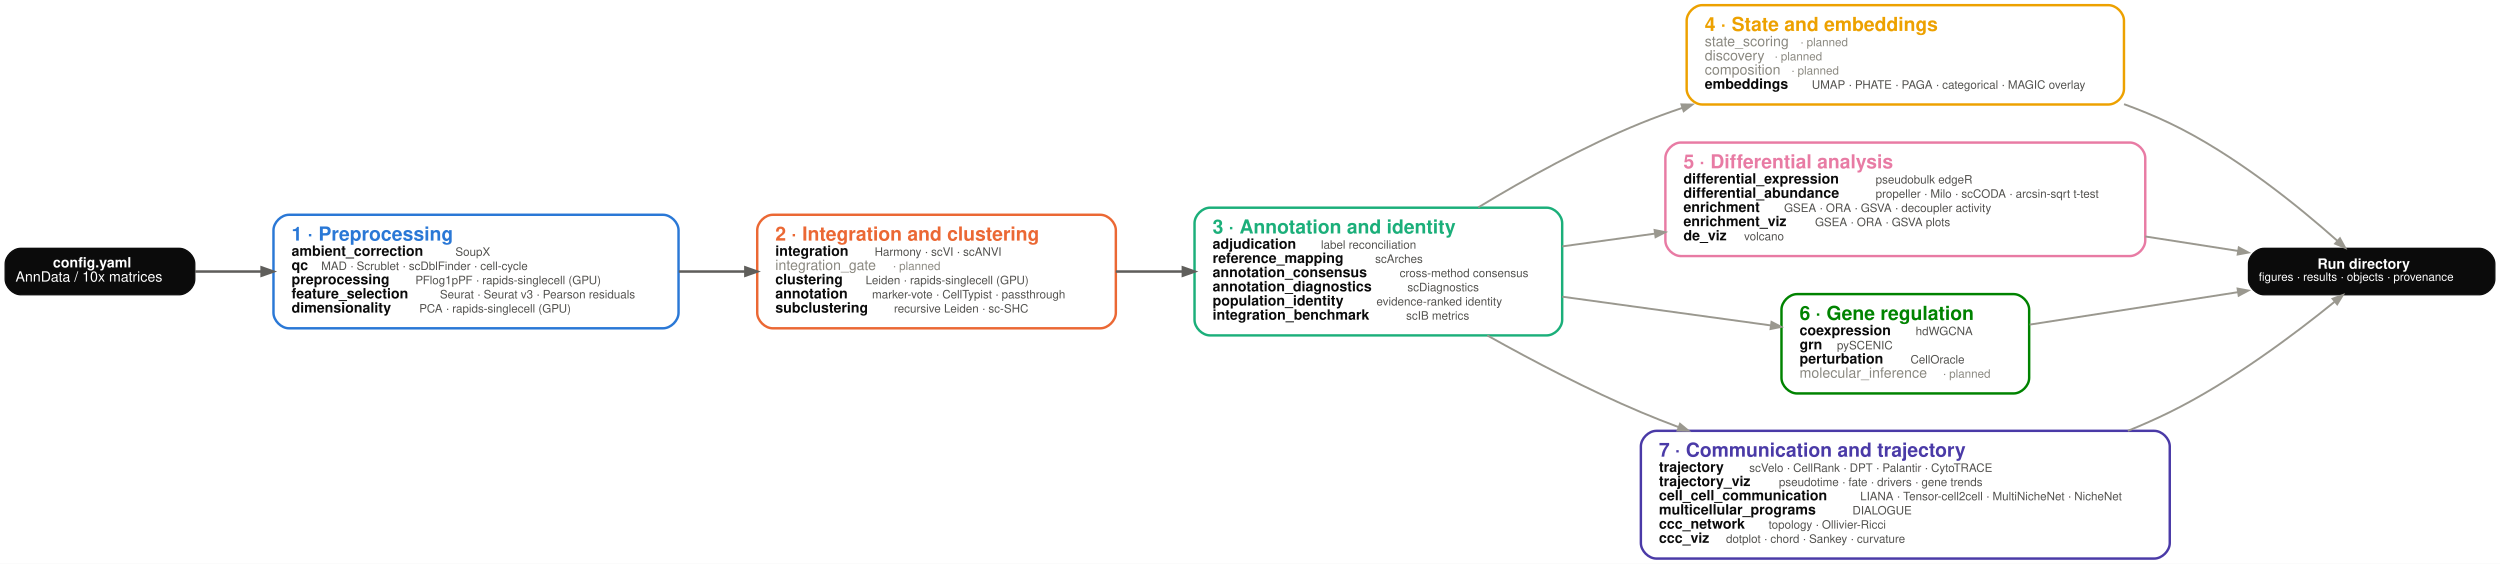
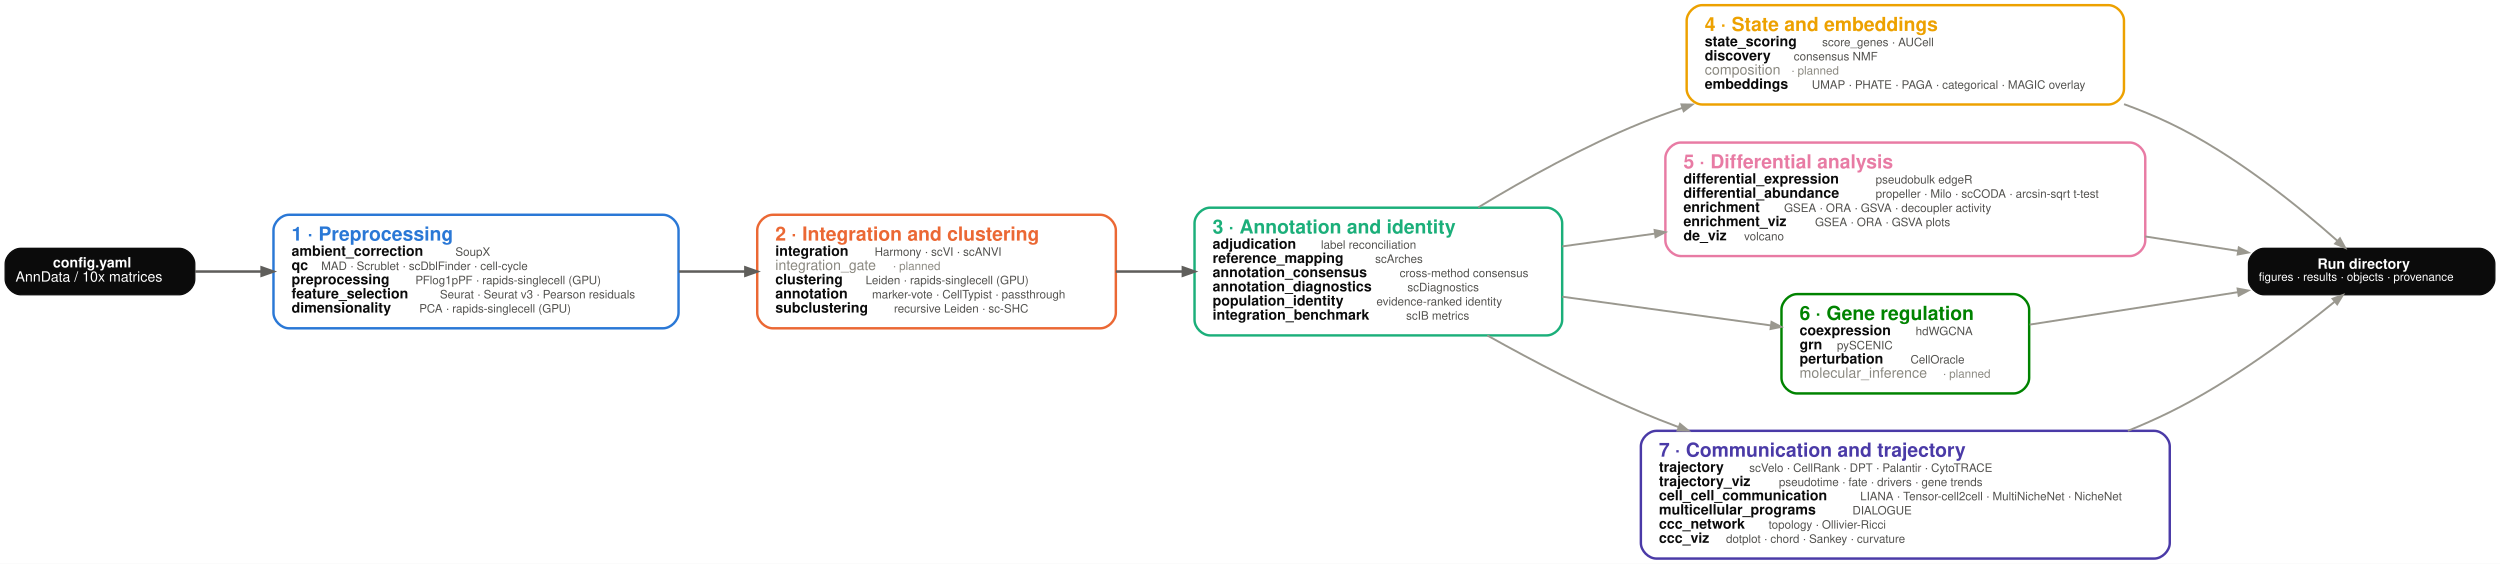
<svg xmlns="http://www.w3.org/2000/svg" width="1938pt" height="437pt" viewBox="0.00 0.00 1938.00 437.00">
  <g id="graph0" class="graph" transform="scale(1 1) rotate(0) translate(4 433)">
    <polygon fill="#ffffff" stroke="transparent" points="-4,4 -4,-433 1934,-433 1934,4 -4,4" />
    <g id="node1" class="node">
      <path fill="#0b0b0b" stroke="#0b0b0b" d="M135,-240.5C135,-240.5 12,-240.5 12,-240.5 6,-240.5 0,-234.5 0,-228.5 0,-228.5 0,-216.5 0,-216.5 0,-210.5 6,-204.5 12,-204.5 12,-204.5 135,-204.5 135,-204.5 141,-204.5 147,-210.5 147,-216.5 147,-216.5 147,-228.5 147,-228.5 147,-234.5 141,-240.5 135,-240.5" />
      <text text-anchor="start" x="37" y="-225.7" font-family="Helvetica,sans-Serif" font-weight="bold" font-size="11.00" fill="#ffffff">config.yaml</text>
      <text text-anchor="start" x="8" y="-214.7" font-family="Helvetica,sans-Serif" font-size="11.00" fill="#ffffff">AnnData / 10x matrices</text>
    </g>
    <g id="node3" class="node">
      <path fill="#ffffff" stroke="#2a78d6" stroke-width="1.9" d="M510,-266.5C510,-266.5 220,-266.5 220,-266.5 214,-266.5 208,-260.5 208,-254.5 208,-254.5 208,-190.5 208,-190.5 208,-184.5 214,-178.5 220,-178.5 220,-178.5 510,-178.5 510,-178.5 516,-178.5 522,-184.5 522,-190.5 522,-190.5 522,-254.5 522,-254.5 522,-260.5 516,-266.5 510,-266.5" />
      <text text-anchor="start" x="222" y="-246.5" font-family="Helvetica,sans-Serif" font-weight="bold" font-size="15.00" fill="#2a78d6">1 · Preprocessing</text>
      <text text-anchor="start" x="222" y="-234.7" font-family="Helvetica,sans-Serif" font-weight="bold" font-size="11.00" fill="#0b0b0b">ambient_correction</text>
      <text text-anchor="start" x="341" y="-234.7" font-family="Helvetica,sans-Serif" font-size="11.00">  </text>
      <text text-anchor="start" x="349" y="-234.7" font-family="Helvetica,sans-Serif" font-size="9.00" fill="#52514e">SoupX</text>
      <text text-anchor="start" x="222" y="-223.7" font-family="Helvetica,sans-Serif" font-weight="bold" font-size="11.00" fill="#0b0b0b">qc</text>
      <text text-anchor="start" x="237" y="-223.7" font-family="Helvetica,sans-Serif" font-size="11.00">  </text>
      <text text-anchor="start" x="245" y="-223.7" font-family="Helvetica,sans-Serif" font-size="9.00" fill="#52514e">MAD · Scrublet · scDblFinder · cell-cycle</text>
      <text text-anchor="start" x="222" y="-212.7" font-family="Helvetica,sans-Serif" font-weight="bold" font-size="11.00" fill="#0b0b0b">preprocessing</text>
      <text text-anchor="start" x="310" y="-212.7" font-family="Helvetica,sans-Serif" font-size="11.00">  </text>
      <text text-anchor="start" x="318" y="-212.7" font-family="Helvetica,sans-Serif" font-size="9.00" fill="#52514e">PFlog1pPF · rapids-singlecell (GPU)</text>
      <text text-anchor="start" x="222" y="-201.7" font-family="Helvetica,sans-Serif" font-weight="bold" font-size="11.00" fill="#0b0b0b">feature_selection</text>
      <text text-anchor="start" x="329" y="-201.7" font-family="Helvetica,sans-Serif" font-size="11.00">  </text>
      <text text-anchor="start" x="337" y="-201.7" font-family="Helvetica,sans-Serif" font-size="9.00" fill="#52514e">Seurat · Seurat v3 · Pearson residuals</text>
      <text text-anchor="start" x="222" y="-190.7" font-family="Helvetica,sans-Serif" font-weight="bold" font-size="11.00" fill="#0b0b0b">dimensionality</text>
      <text text-anchor="start" x="313" y="-190.7" font-family="Helvetica,sans-Serif" font-size="11.00">  </text>
      <text text-anchor="start" x="321" y="-190.7" font-family="Helvetica,sans-Serif" font-size="9.00" fill="#52514e">PCA · rapids-singlecell (GPU)</text>
    </g>
    <g id="edge1" class="edge">
      <path fill="none" stroke="#5f5e5b" stroke-width="2" d="M147.18,-222.5C163.08,-222.5 180.54,-222.5 198.44,-222.5" />
      <polygon fill="#5f5e5b" stroke="#5f5e5b" stroke-width="2" points="198.83,-225.65 207.83,-222.5 198.83,-219.35 198.83,-225.65" />
    </g>
    <g id="node2" class="node">
      <path fill="#0b0b0b" stroke="#0b0b0b" d="M1918,-240.5C1918,-240.5 1751,-240.5 1751,-240.5 1745,-240.5 1739,-234.5 1739,-228.5 1739,-228.5 1739,-216.5 1739,-216.5 1739,-210.5 1745,-204.5 1751,-204.5 1751,-204.5 1918,-204.5 1918,-204.5 1924,-204.5 1930,-210.5 1930,-216.5 1930,-216.5 1930,-228.5 1930,-228.5 1930,-234.5 1924,-240.5 1918,-240.5" />
      <text text-anchor="start" x="1792.5" y="-224.7" font-family="Helvetica,sans-Serif" font-weight="bold" font-size="11.00" fill="#ffffff">Run directory</text>
      <text text-anchor="start" x="1747" y="-215.3" font-family="Helvetica,sans-Serif" font-size="9.00" fill="#ffffff">figures · results · objects · provenance</text>
    </g>
    <g id="node4" class="node">
      <path fill="#ffffff" stroke="#eb6834" stroke-width="1.9" d="M849,-266.5C849,-266.5 595,-266.5 595,-266.5 589,-266.5 583,-260.5 583,-254.5 583,-254.5 583,-190.5 583,-190.5 583,-184.5 589,-178.5 595,-178.5 595,-178.5 849,-178.5 849,-178.5 855,-178.5 861,-184.5 861,-190.5 861,-190.5 861,-254.5 861,-254.5 861,-260.5 855,-266.5 849,-266.5" />
      <text text-anchor="start" x="597" y="-246.5" font-family="Helvetica,sans-Serif" font-weight="bold" font-size="15.00" fill="#eb6834">2 · Integration and clustering</text>
      <text text-anchor="start" x="597" y="-234.7" font-family="Helvetica,sans-Serif" font-weight="bold" font-size="11.00" fill="#0b0b0b">integration</text>
      <text text-anchor="start" x="666" y="-234.7" font-family="Helvetica,sans-Serif" font-size="11.00">  </text>
      <text text-anchor="start" x="674" y="-234.7" font-family="Helvetica,sans-Serif" font-size="9.00" fill="#52514e">Harmony · scVI · scANVI</text>
      <text text-anchor="start" x="597" y="-223.7" font-family="Helvetica,sans-Serif" font-size="11.00" fill="#8a8880">integration_gate</text>
      <text text-anchor="start" x="688" y="-223.7" font-family="Helvetica,sans-Serif" font-size="9.00" fill="#8a8880">  · planned</text>
      <text text-anchor="start" x="597" y="-212.7" font-family="Helvetica,sans-Serif" font-weight="bold" font-size="11.00" fill="#0b0b0b">clustering</text>
      <text text-anchor="start" x="659" y="-212.7" font-family="Helvetica,sans-Serif" font-size="11.00">  </text>
      <text text-anchor="start" x="667" y="-212.7" font-family="Helvetica,sans-Serif" font-size="9.00" fill="#52514e">Leiden · rapids-singlecell (GPU)</text>
      <text text-anchor="start" x="597" y="-201.7" font-family="Helvetica,sans-Serif" font-weight="bold" font-size="11.00" fill="#0b0b0b">annotation</text>
      <text text-anchor="start" x="664" y="-201.7" font-family="Helvetica,sans-Serif" font-size="11.00">  </text>
      <text text-anchor="start" x="672" y="-201.7" font-family="Helvetica,sans-Serif" font-size="9.00" fill="#52514e">marker-vote · CellTypist · passthrough</text>
      <text text-anchor="start" x="597" y="-190.7" font-family="Helvetica,sans-Serif" font-weight="bold" font-size="11.00" fill="#0b0b0b">subclustering</text>
      <text text-anchor="start" x="681" y="-190.7" font-family="Helvetica,sans-Serif" font-size="11.00">  </text>
      <text text-anchor="start" x="689" y="-190.7" font-family="Helvetica,sans-Serif" font-size="9.00" fill="#52514e">recursive Leiden · sc-SHC</text>
    </g>
    <g id="edge2" class="edge">
      <path fill="none" stroke="#5f5e5b" stroke-width="2" d="M522.22,-222.5C539.25,-222.5 556.55,-222.5 573.47,-222.5" />
      <polygon fill="#5f5e5b" stroke="#5f5e5b" stroke-width="2" points="573.83,-225.65 582.83,-222.5 573.83,-219.35 573.83,-225.65" />
    </g>
    <g id="node5" class="node">
      <path fill="#ffffff" stroke="#1baf7a" stroke-width="1.9" d="M1195,-272C1195,-272 934,-272 934,-272 928,-272 922,-266 922,-260 922,-260 922,-185 922,-185 922,-179 928,-173 934,-173 934,-173 1195,-173 1195,-173 1201,-173 1207,-179 1207,-185 1207,-185 1207,-260 1207,-260 1207,-266 1201,-272 1195,-272" />
      <text text-anchor="start" x="936" y="-252" font-family="Helvetica,sans-Serif" font-weight="bold" font-size="15.00" fill="#1baf7a">3 · Annotation and identity</text>
      <text text-anchor="start" x="936" y="-240.2" font-family="Helvetica,sans-Serif" font-weight="bold" font-size="11.00" fill="#0b0b0b">adjudication</text>
      <text text-anchor="start" x="1012" y="-240.2" font-family="Helvetica,sans-Serif" font-size="11.00">  </text>
      <text text-anchor="start" x="1020" y="-240.2" font-family="Helvetica,sans-Serif" font-size="9.00" fill="#52514e">label reconciliation</text>
      <text text-anchor="start" x="936" y="-229.2" font-family="Helvetica,sans-Serif" font-weight="bold" font-size="11.00" fill="#0b0b0b">reference_mapping</text>
      <text text-anchor="start" x="1054" y="-229.2" font-family="Helvetica,sans-Serif" font-size="11.00">  </text>
      <text text-anchor="start" x="1062" y="-229.2" font-family="Helvetica,sans-Serif" font-size="9.00" fill="#52514e">scArches</text>
      <text text-anchor="start" x="936" y="-218.2" font-family="Helvetica,sans-Serif" font-weight="bold" font-size="11.00" fill="#0b0b0b">annotation_consensus</text>
      <text text-anchor="start" x="1073" y="-218.2" font-family="Helvetica,sans-Serif" font-size="11.00">  </text>
      <text text-anchor="start" x="1081" y="-218.2" font-family="Helvetica,sans-Serif" font-size="9.00" fill="#52514e">cross-method consensus</text>
      <text text-anchor="start" x="936" y="-207.2" font-family="Helvetica,sans-Serif" font-weight="bold" font-size="11.00" fill="#0b0b0b">annotation_diagnostics</text>
      <text text-anchor="start" x="1079" y="-207.2" font-family="Helvetica,sans-Serif" font-size="11.00">  </text>
      <text text-anchor="start" x="1087" y="-207.2" font-family="Helvetica,sans-Serif" font-size="9.00" fill="#52514e">scDiagnostics</text>
      <text text-anchor="start" x="936" y="-196.2" font-family="Helvetica,sans-Serif" font-weight="bold" font-size="11.00" fill="#0b0b0b">population_identity</text>
      <text text-anchor="start" x="1055" y="-196.2" font-family="Helvetica,sans-Serif" font-size="11.00">  </text>
      <text text-anchor="start" x="1063" y="-196.2" font-family="Helvetica,sans-Serif" font-size="9.00" fill="#52514e">evidence-ranked identity</text>
      <text text-anchor="start" x="936" y="-185.2" font-family="Helvetica,sans-Serif" font-weight="bold" font-size="11.00" fill="#0b0b0b">integration_benchmark</text>
      <text text-anchor="start" x="1078" y="-185.2" font-family="Helvetica,sans-Serif" font-size="11.00">  </text>
      <text text-anchor="start" x="1086" y="-185.2" font-family="Helvetica,sans-Serif" font-size="9.00" fill="#52514e">scIB metrics</text>
    </g>
    <g id="edge3" class="edge">
      <path fill="none" stroke="#5f5e5b" stroke-width="2" d="M861,-222.5C878.11,-222.5 895.68,-222.5 912.96,-222.5" />
      <polygon fill="#5f5e5b" stroke="#5f5e5b" stroke-width="2" points="912.98,-225.65 921.98,-222.5 912.98,-219.35 912.98,-225.65" />
    </g>
    <g id="node6" class="node">
      <path fill="#ffffff" stroke="#eda100" stroke-width="1.9" d="M1630.5,-429C1630.5,-429 1315.5,-429 1315.5,-429 1309.5,-429 1303.5,-423 1303.5,-417 1303.5,-417 1303.5,-364 1303.5,-364 1303.5,-358 1309.5,-352 1315.5,-352 1315.5,-352 1630.5,-352 1630.5,-352 1636.5,-352 1642.5,-358 1642.5,-364 1642.5,-364 1642.5,-417 1642.5,-417 1642.5,-423 1636.5,-429 1630.5,-429" />
      <text text-anchor="start" x="1317.5" y="-409" font-family="Helvetica,sans-Serif" font-weight="bold" font-size="15.00" fill="#eda100">4 · State and embeddings</text>
-       <text text-anchor="start" x="1317.5" y="-397.2" font-family="Helvetica,sans-Serif" font-size="11.00" fill="#8a8880">state_scoring</text>
-       <text text-anchor="start" x="1391.5" y="-397.2" font-family="Helvetica,sans-Serif" font-size="9.00" fill="#8a8880">  · planned</text>
-       <text text-anchor="start" x="1317.5" y="-386.2" font-family="Helvetica,sans-Serif" font-size="11.00" fill="#8a8880">discovery</text>
-       <text text-anchor="start" x="1371.5" y="-386.2" font-family="Helvetica,sans-Serif" font-size="9.00" fill="#8a8880">  · planned</text>
+       <text text-anchor="start" x="1317.5" y="-397.2" font-family="Helvetica,sans-Serif" font-weight="bold" font-size="11.00" fill="#0b0b0b">state_scoring</text>
+       <text text-anchor="start" x="1400.5" y="-397.2" font-family="Helvetica,sans-Serif" font-size="11.00">  </text>
+       <text text-anchor="start" x="1408.5" y="-397.2" font-family="Helvetica,sans-Serif" font-size="9.00" fill="#52514e">score_genes · AUCell</text>
+       <text text-anchor="start" x="1317.5" y="-386.2" font-family="Helvetica,sans-Serif" font-weight="bold" font-size="11.00" fill="#0b0b0b">discovery</text>
+       <text text-anchor="start" x="1378.5" y="-386.2" font-family="Helvetica,sans-Serif" font-size="11.00">  </text>
+       <text text-anchor="start" x="1386.5" y="-386.2" font-family="Helvetica,sans-Serif" font-size="9.00" fill="#52514e">consensus NMF</text>
      <text text-anchor="start" x="1317.5" y="-375.2" font-family="Helvetica,sans-Serif" font-size="11.00" fill="#8a8880">composition</text>
      <text text-anchor="start" x="1384.5" y="-375.2" font-family="Helvetica,sans-Serif" font-size="9.00" fill="#8a8880">  · planned</text>
      <text text-anchor="start" x="1317.5" y="-364.2" font-family="Helvetica,sans-Serif" font-weight="bold" font-size="11.00" fill="#0b0b0b">embeddings</text>
      <text text-anchor="start" x="1392.5" y="-364.2" font-family="Helvetica,sans-Serif" font-size="11.00">  </text>
      <text text-anchor="start" x="1400.5" y="-364.2" font-family="Helvetica,sans-Serif" font-size="9.00" fill="#52514e">UMAP · PHATE · PAGA · categorical · MAGIC overlay</text>
    </g>
    <g id="edge4" class="edge">
      <path fill="none" stroke="#9a988f" stroke-width="1.5" d="M1141.95,-272.25C1178.89,-294.61 1224.54,-319.87 1268,-337.5 1278.4,-341.72 1289.24,-345.69 1300.26,-349.4" />
      <polygon fill="#9a988f" stroke="#9a988f" stroke-width="1.5" points="1299.44,-352.08 1307.91,-351.94 1301.2,-346.77 1299.44,-352.08" />
    </g>
    <g id="node7" class="node">
      <path fill="#ffffff" stroke="#e87ba4" stroke-width="1.9" d="M1647,-322.5C1647,-322.5 1299,-322.5 1299,-322.5 1293,-322.5 1287,-316.5 1287,-310.5 1287,-310.5 1287,-246.5 1287,-246.5 1287,-240.5 1293,-234.5 1299,-234.5 1299,-234.5 1647,-234.5 1647,-234.5 1653,-234.5 1659,-240.5 1659,-246.5 1659,-246.5 1659,-310.5 1659,-310.5 1659,-316.5 1653,-322.5 1647,-322.5" />
      <text text-anchor="start" x="1301" y="-302.5" font-family="Helvetica,sans-Serif" font-weight="bold" font-size="15.00" fill="#e87ba4">5 · Differential analysis</text>
      <text text-anchor="start" x="1301" y="-290.7" font-family="Helvetica,sans-Serif" font-weight="bold" font-size="11.00" fill="#0b0b0b">differential_expression</text>
      <text text-anchor="start" x="1442" y="-290.7" font-family="Helvetica,sans-Serif" font-size="11.00">  </text>
      <text text-anchor="start" x="1450" y="-290.7" font-family="Helvetica,sans-Serif" font-size="9.00" fill="#52514e">pseudobulk edgeR</text>
      <text text-anchor="start" x="1301" y="-279.7" font-family="Helvetica,sans-Serif" font-weight="bold" font-size="11.00" fill="#0b0b0b">differential_abundance</text>
      <text text-anchor="start" x="1442" y="-279.7" font-family="Helvetica,sans-Serif" font-size="11.00">  </text>
      <text text-anchor="start" x="1450" y="-279.7" font-family="Helvetica,sans-Serif" font-size="9.00" fill="#52514e">propeller · Milo · scCODA · arcsin-sqrt t-test</text>
      <text text-anchor="start" x="1301" y="-268.7" font-family="Helvetica,sans-Serif" font-weight="bold" font-size="11.00" fill="#0b0b0b">enrichment</text>
      <text text-anchor="start" x="1371" y="-268.7" font-family="Helvetica,sans-Serif" font-size="11.00">  </text>
      <text text-anchor="start" x="1379" y="-268.7" font-family="Helvetica,sans-Serif" font-size="9.00" fill="#52514e">GSEA · ORA · GSVA · decoupler activity</text>
      <text text-anchor="start" x="1301" y="-257.7" font-family="Helvetica,sans-Serif" font-weight="bold" font-size="11.00" fill="#0b0b0b">enrichment_viz</text>
      <text text-anchor="start" x="1395" y="-257.7" font-family="Helvetica,sans-Serif" font-size="11.00">  </text>
      <text text-anchor="start" x="1403" y="-257.7" font-family="Helvetica,sans-Serif" font-size="9.00" fill="#52514e">GSEA · ORA · GSVA plots</text>
      <text text-anchor="start" x="1301" y="-246.7" font-family="Helvetica,sans-Serif" font-weight="bold" font-size="11.00" fill="#0b0b0b">de_viz</text>
      <text text-anchor="start" x="1340" y="-246.7" font-family="Helvetica,sans-Serif" font-size="11.00">  </text>
      <text text-anchor="start" x="1348" y="-246.7" font-family="Helvetica,sans-Serif" font-size="9.00" fill="#52514e">volcano</text>
    </g>
    <g id="edge5" class="edge">
      <path fill="none" stroke="#9a988f" stroke-width="1.5" d="M1207.1,-242.01C1230.26,-245.2 1254.6,-248.55 1278.75,-251.88" />
      <polygon fill="#9a988f" stroke="#9a988f" stroke-width="1.5" points="1278.63,-254.69 1286.93,-253 1279.39,-249.14 1278.63,-254.69" />
    </g>
    <g id="node8" class="node">
      <path fill="#ffffff" stroke="#008300" stroke-width="1.9" d="M1557,-205C1557,-205 1389,-205 1389,-205 1383,-205 1377,-199 1377,-193 1377,-193 1377,-140 1377,-140 1377,-134 1383,-128 1389,-128 1389,-128 1557,-128 1557,-128 1563,-128 1569,-134 1569,-140 1569,-140 1569,-193 1569,-193 1569,-199 1563,-205 1557,-205" />
      <text text-anchor="start" x="1391" y="-185" font-family="Helvetica,sans-Serif" font-weight="bold" font-size="15.00" fill="#008300">6 · Gene regulation</text>
      <text text-anchor="start" x="1391" y="-173.2" font-family="Helvetica,sans-Serif" font-weight="bold" font-size="11.00" fill="#0b0b0b">coexpression</text>
      <text text-anchor="start" x="1473" y="-173.2" font-family="Helvetica,sans-Serif" font-size="11.00">  </text>
      <text text-anchor="start" x="1481" y="-173.2" font-family="Helvetica,sans-Serif" font-size="9.00" fill="#52514e">hdWGCNA</text>
      <text text-anchor="start" x="1391" y="-162.2" font-family="Helvetica,sans-Serif" font-weight="bold" font-size="11.00" fill="#0b0b0b">grn</text>
      <text text-anchor="start" x="1412" y="-162.2" font-family="Helvetica,sans-Serif" font-size="11.00">  </text>
      <text text-anchor="start" x="1420" y="-162.2" font-family="Helvetica,sans-Serif" font-size="9.00" fill="#52514e">pySCENIC</text>
      <text text-anchor="start" x="1391" y="-151.2" font-family="Helvetica,sans-Serif" font-weight="bold" font-size="11.00" fill="#0b0b0b">perturbation</text>
      <text text-anchor="start" x="1469" y="-151.2" font-family="Helvetica,sans-Serif" font-size="11.00">  </text>
      <text text-anchor="start" x="1477" y="-151.2" font-family="Helvetica,sans-Serif" font-size="9.00" fill="#52514e">CellOracle</text>
      <text text-anchor="start" x="1391" y="-140.2" font-family="Helvetica,sans-Serif" font-size="11.00" fill="#8a8880">molecular_inference</text>
      <text text-anchor="start" x="1502" y="-140.2" font-family="Helvetica,sans-Serif" font-size="9.00" fill="#8a8880">  · planned</text>
    </g>
    <g id="edge6" class="edge">
      <path fill="none" stroke="#9a988f" stroke-width="1.5" d="M1207.1,-202.99C1260.28,-195.67 1319.68,-187.48 1368.73,-180.73" />
      <polygon fill="#9a988f" stroke="#9a988f" stroke-width="1.5" points="1369.28,-183.48 1376.82,-179.61 1368.51,-177.93 1369.28,-183.48" />
    </g>
    <g id="node9" class="node">
      <path fill="#ffffff" stroke="#4a3aa7" stroke-width="1.9" d="M1666,-99C1666,-99 1280,-99 1280,-99 1274,-99 1268,-93 1268,-87 1268,-87 1268,-12 1268,-12 1268,-6 1274,0 1280,0 1280,0 1666,0 1666,0 1672,0 1678,-6 1678,-12 1678,-12 1678,-87 1678,-87 1678,-93 1672,-99 1666,-99" />
      <text text-anchor="start" x="1282" y="-79" font-family="Helvetica,sans-Serif" font-weight="bold" font-size="15.00" fill="#4a3aa7">7 · Communication and trajectory</text>
      <text text-anchor="start" x="1282" y="-67.2" font-family="Helvetica,sans-Serif" font-weight="bold" font-size="11.00" fill="#0b0b0b">trajectory</text>
      <text text-anchor="start" x="1344" y="-67.2" font-family="Helvetica,sans-Serif" font-size="11.00">  </text>
      <text text-anchor="start" x="1352" y="-67.2" font-family="Helvetica,sans-Serif" font-size="9.00" fill="#52514e">scVelo · CellRank · DPT · Palantir · CytoTRACE</text>
      <text text-anchor="start" x="1282" y="-56.2" font-family="Helvetica,sans-Serif" font-weight="bold" font-size="11.00" fill="#0b0b0b">trajectory_viz</text>
      <text text-anchor="start" x="1367" y="-56.2" font-family="Helvetica,sans-Serif" font-size="11.00">  </text>
      <text text-anchor="start" x="1375" y="-56.2" font-family="Helvetica,sans-Serif" font-size="9.00" fill="#52514e">pseudotime · fate · drivers · gene trends</text>
      <text text-anchor="start" x="1282" y="-45.2" font-family="Helvetica,sans-Serif" font-weight="bold" font-size="11.00" fill="#0b0b0b">cell_cell_communication</text>
      <text text-anchor="start" x="1430" y="-45.2" font-family="Helvetica,sans-Serif" font-size="11.00">  </text>
      <text text-anchor="start" x="1438" y="-45.2" font-family="Helvetica,sans-Serif" font-size="9.00" fill="#52514e">LIANA · Tensor-cell2cell · MultiNicheNet · NicheNet</text>
      <text text-anchor="start" x="1282" y="-34.2" font-family="Helvetica,sans-Serif" font-weight="bold" font-size="11.00" fill="#0b0b0b">multicellular_programs</text>
      <text text-anchor="start" x="1424" y="-34.2" font-family="Helvetica,sans-Serif" font-size="11.00">  </text>
      <text text-anchor="start" x="1432" y="-34.2" font-family="Helvetica,sans-Serif" font-size="9.00" fill="#52514e">DIALOGUE</text>
      <text text-anchor="start" x="1282" y="-23.2" font-family="Helvetica,sans-Serif" font-weight="bold" font-size="11.00" fill="#0b0b0b">ccc_network</text>
      <text text-anchor="start" x="1359" y="-23.2" font-family="Helvetica,sans-Serif" font-size="11.00">  </text>
      <text text-anchor="start" x="1367" y="-23.2" font-family="Helvetica,sans-Serif" font-size="9.00" fill="#52514e">topology · Ollivier-Ricci</text>
      <text text-anchor="start" x="1282" y="-12.2" font-family="Helvetica,sans-Serif" font-weight="bold" font-size="11.00" fill="#0b0b0b">ccc_viz</text>
      <text text-anchor="start" x="1326" y="-12.2" font-family="Helvetica,sans-Serif" font-size="11.00">  </text>
      <text text-anchor="start" x="1334" y="-12.2" font-family="Helvetica,sans-Serif" font-size="9.00" fill="#52514e">dotplot · chord · Sankey · curvature</text>
    </g>
    <g id="edge7" class="edge">
      <path fill="none" stroke="#9a988f" stroke-width="1.5" d="M1148.97,-172.95C1184.84,-152.88 1227.71,-130.48 1268,-113.5 1277.47,-109.51 1287.28,-105.63 1297.24,-101.89" />
      <polygon fill="#9a988f" stroke="#9a988f" stroke-width="1.5" points="1298.36,-104.46 1304.89,-99.06 1296.42,-99.21 1298.36,-104.46" />
    </g>
    <g id="edge8" class="edge">
      <path fill="none" stroke="#9a988f" stroke-width="1.5" d="M1642.56,-352.25C1654.76,-347.8 1666.69,-342.9 1678,-337.5 1728.14,-313.56 1778.44,-272.51 1807.73,-246.48" />
      <polygon fill="#9a988f" stroke="#9a988f" stroke-width="1.5" points="1809.93,-248.28 1814.01,-240.85 1806.19,-244.11 1809.93,-248.28" />
    </g>
    <g id="edge9" class="edge">
      <path fill="none" stroke="#9a988f" stroke-width="1.5" d="M1659.02,-249.68C1683.79,-245.82 1708.44,-241.98 1731.06,-238.46" />
      <polygon fill="#9a988f" stroke="#9a988f" stroke-width="1.5" points="1731.5,-241.22 1738.98,-237.22 1730.64,-235.69 1731.5,-241.22" />
    </g>
    <g id="edge10" class="edge">
      <path fill="none" stroke="#9a988f" stroke-width="1.5" d="M1569.4,-181.36C1619.15,-189.11 1680.06,-198.6 1730.85,-206.51" />
      <polygon fill="#9a988f" stroke="#9a988f" stroke-width="1.5" points="1730.57,-209.3 1738.91,-207.76 1731.43,-203.77 1730.57,-209.3" />
    </g>
    <g id="edge11" class="edge">
      <path fill="none" stroke="#9a988f" stroke-width="1.5" d="M1645.56,-99.02C1656.69,-103.55 1667.59,-108.37 1678,-113.5 1726.12,-137.2 1775.88,-174.8 1805.76,-199.06" />
      <polygon fill="#9a988f" stroke="#9a988f" stroke-width="1.5" points="1804.23,-201.42 1812.19,-204.33 1807.78,-197.09 1804.23,-201.42" />
    </g>
  </g>
</svg>
